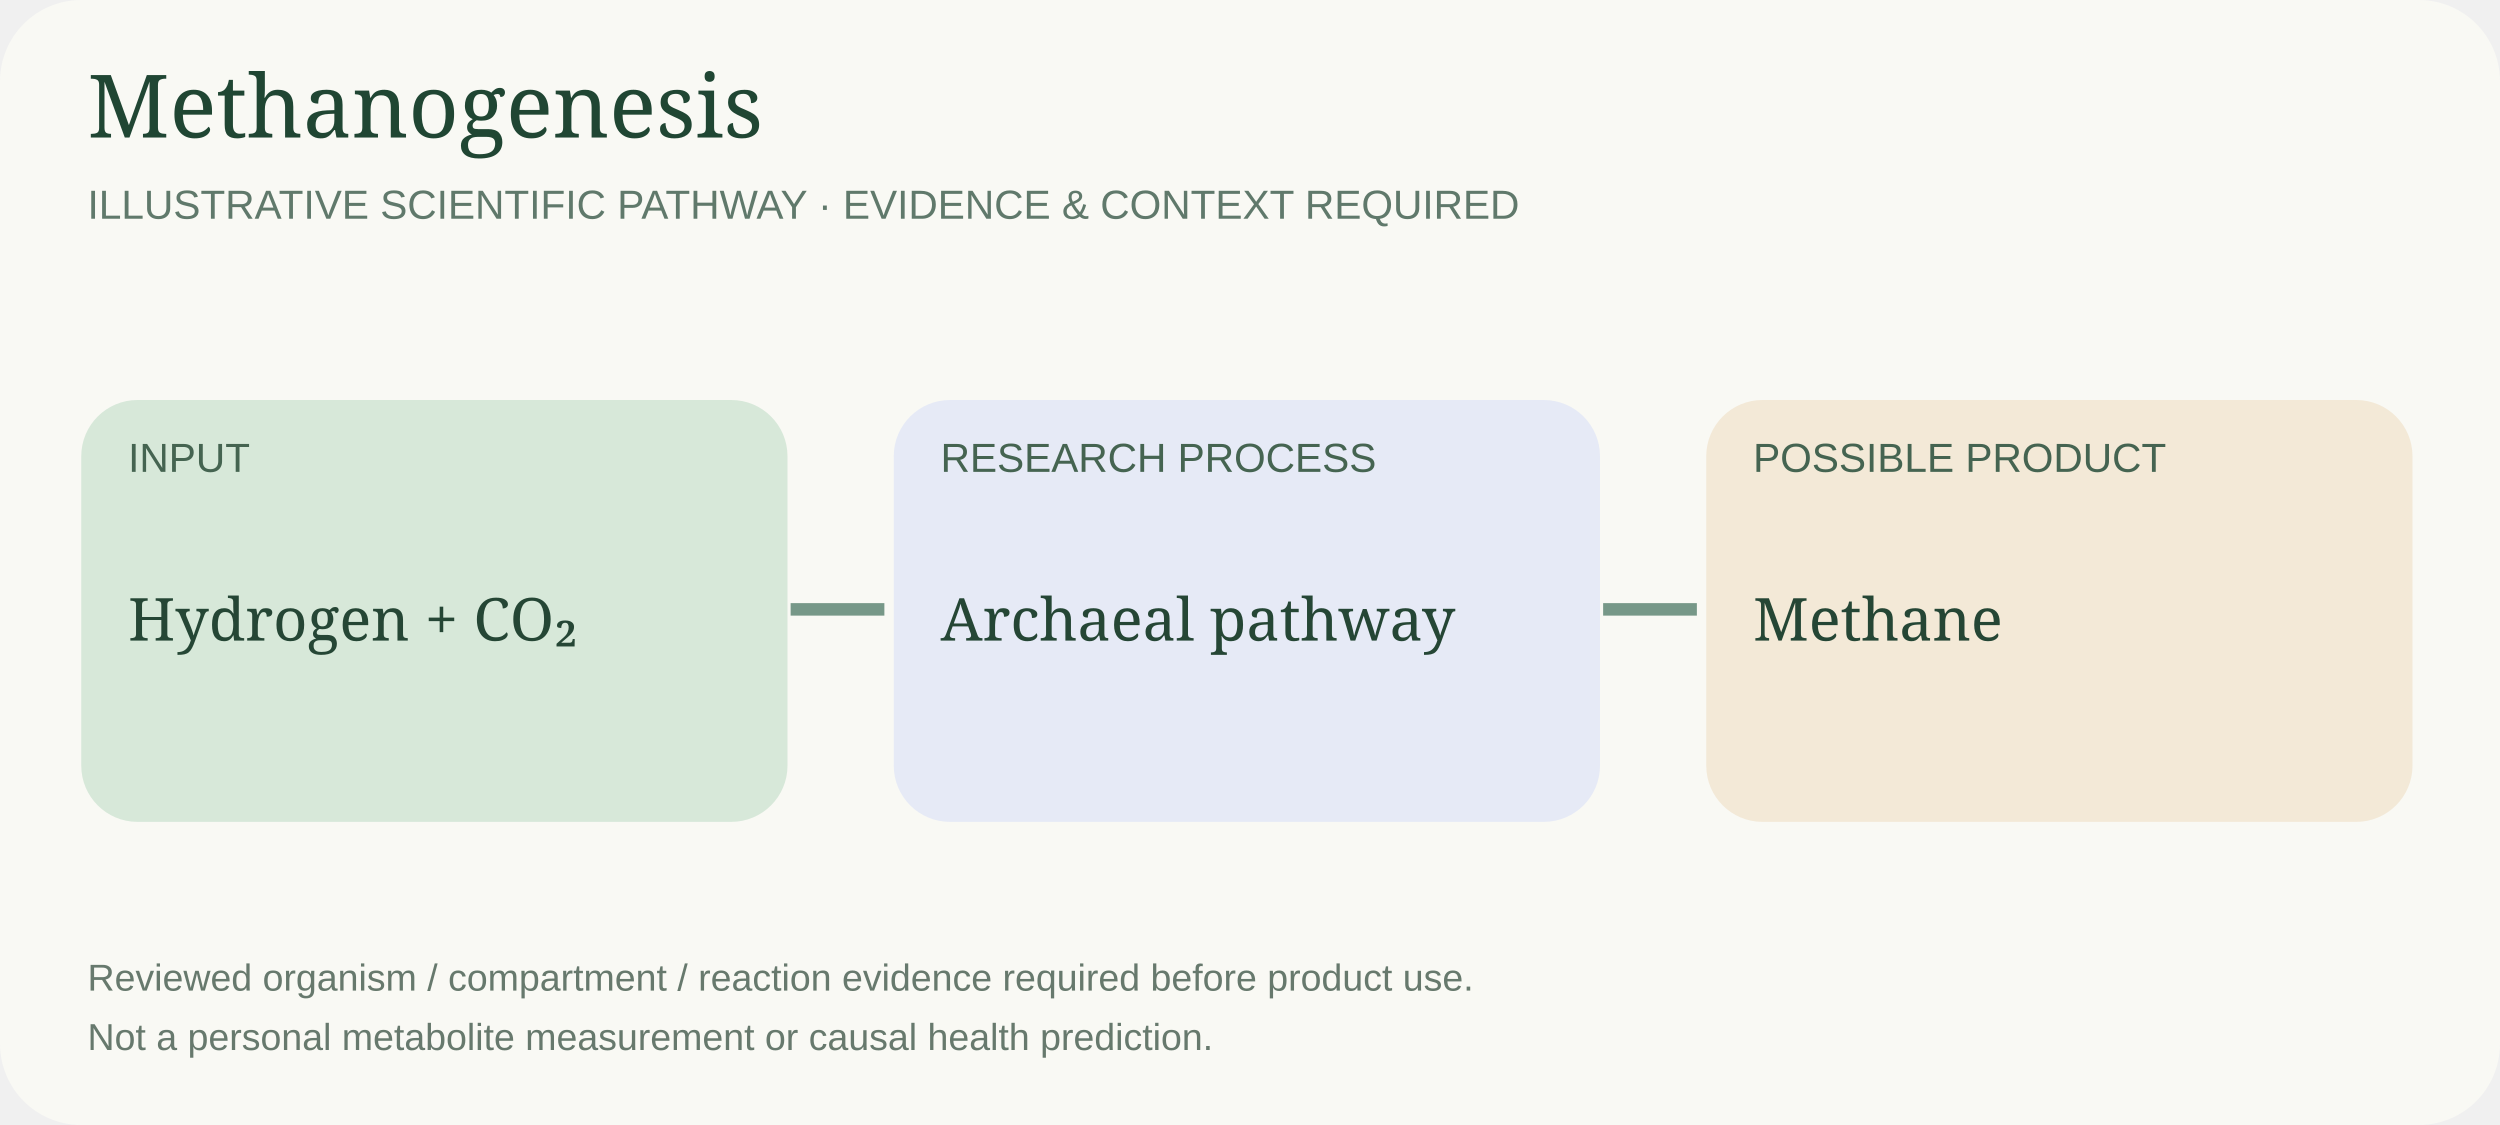
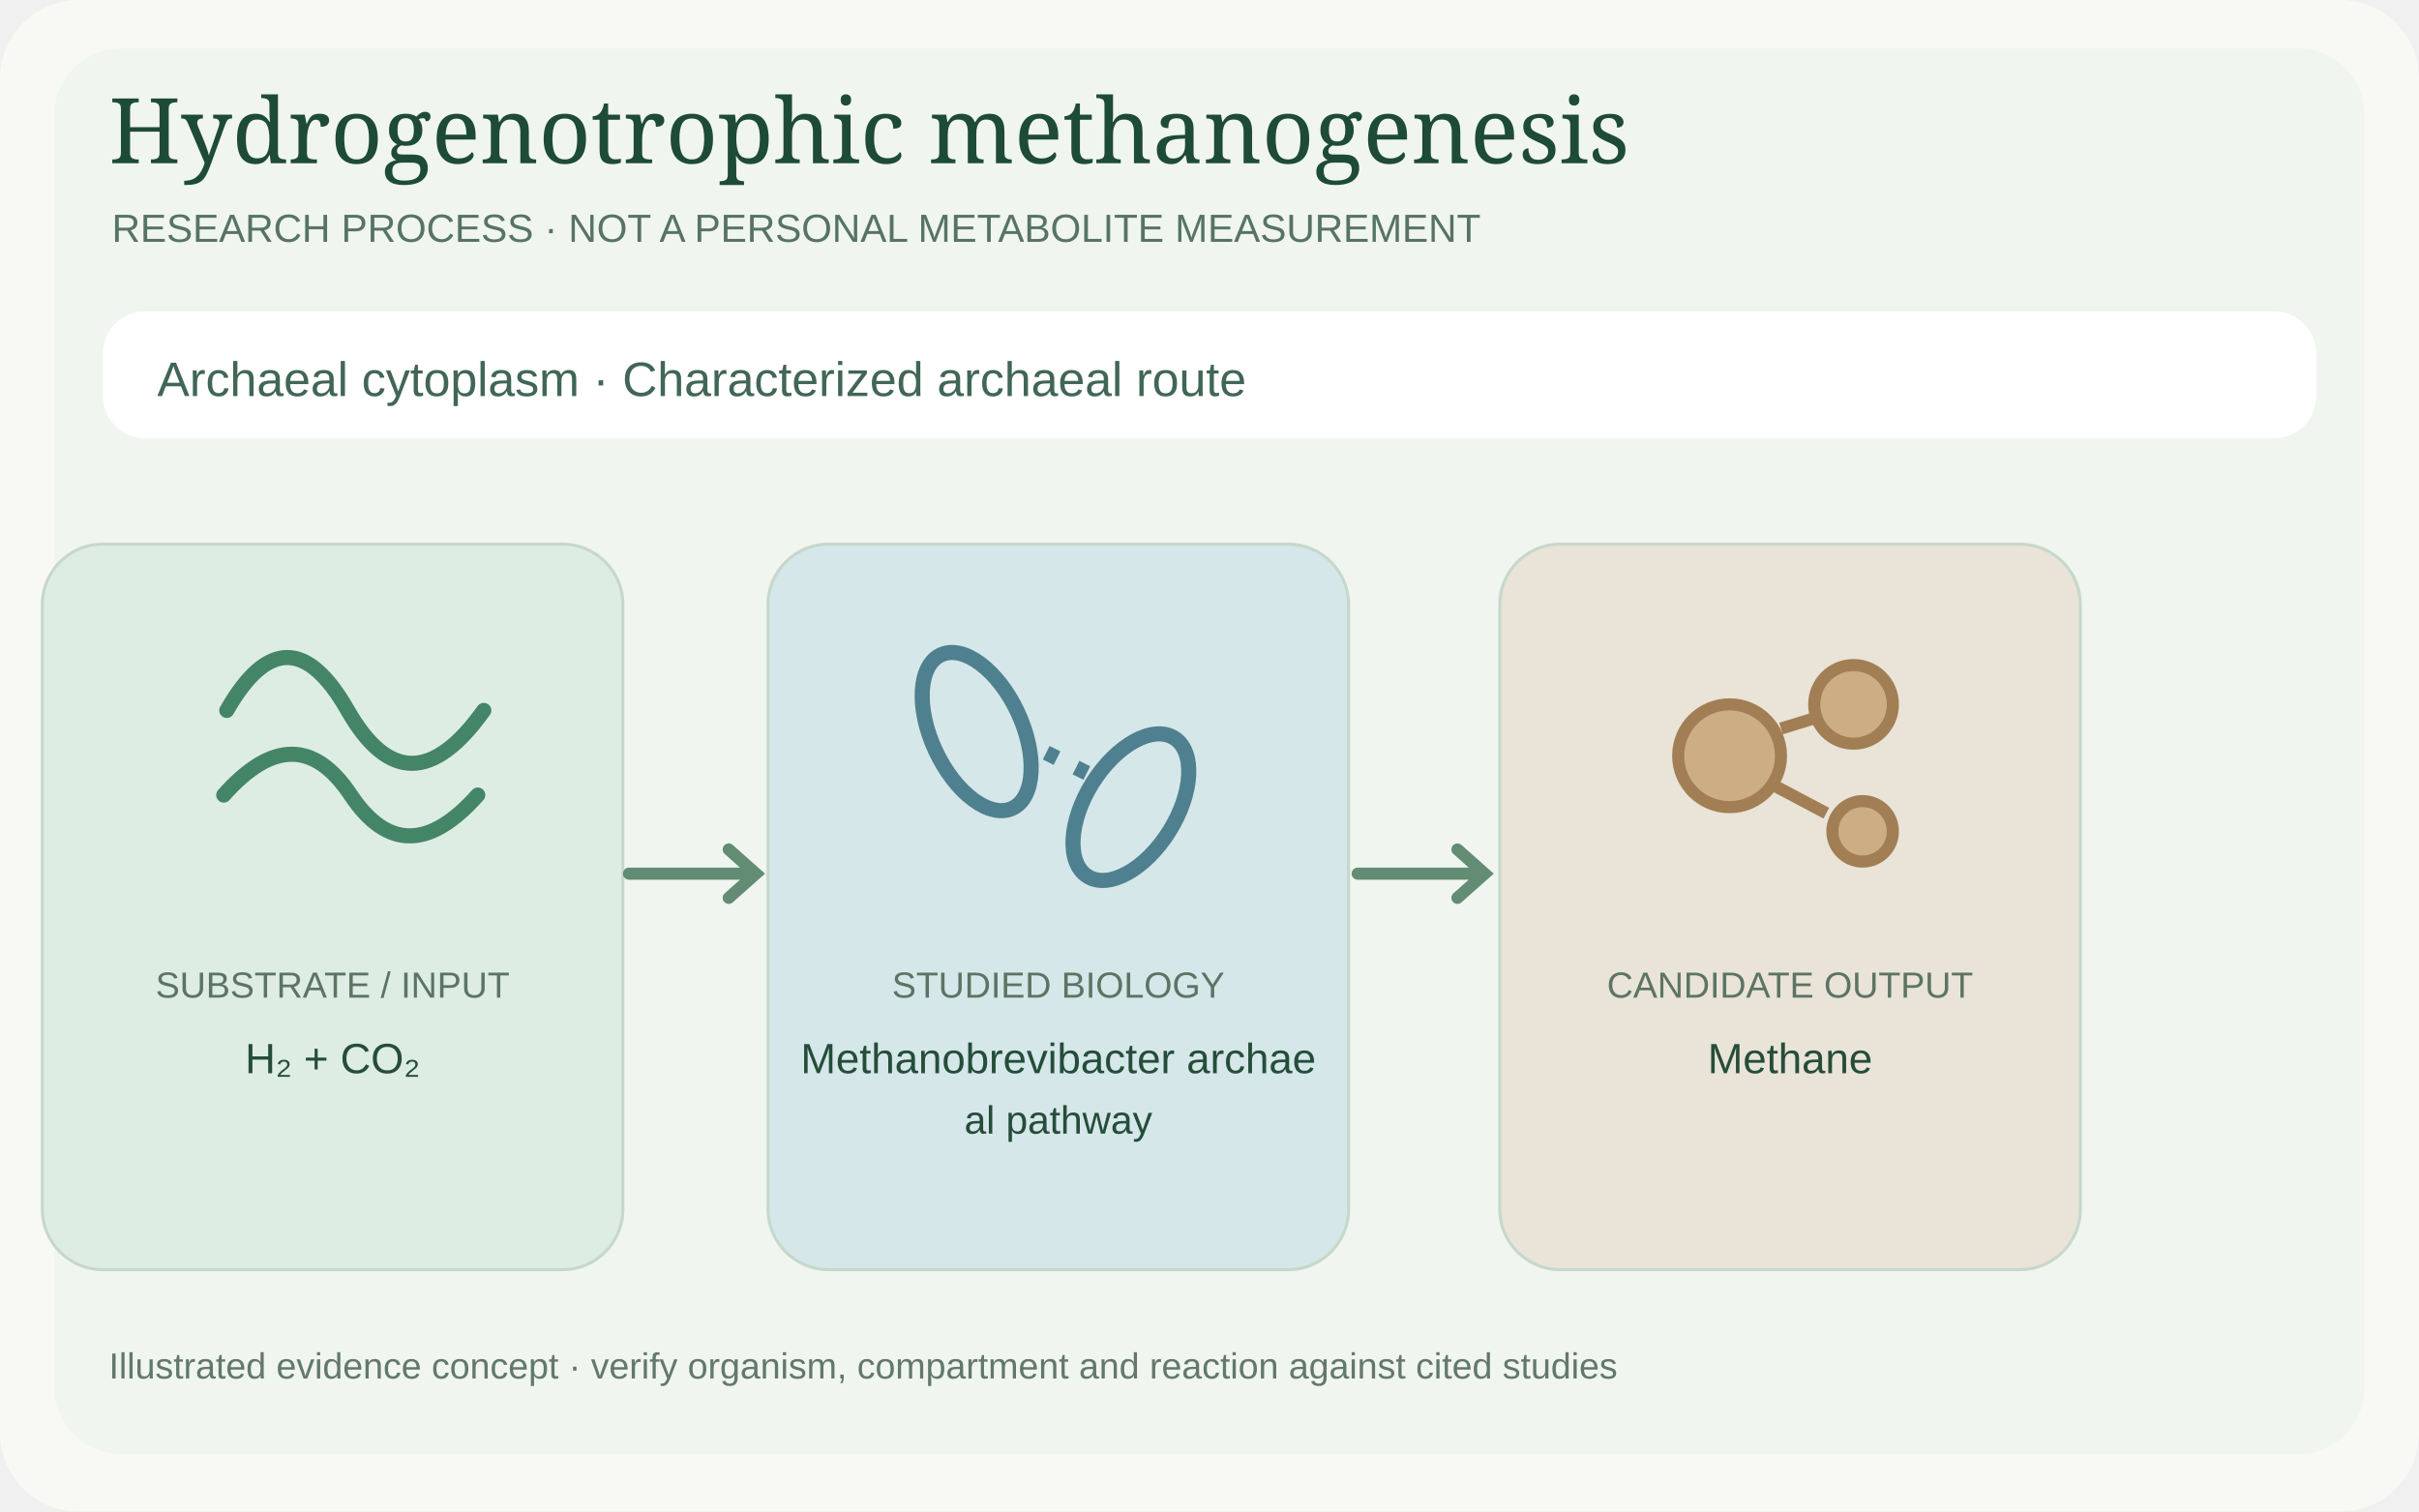
- <svg xmlns="http://www.w3.org/2000/svg" viewBox="0 0 800 360" role="img" aria-label="Conceptual research pathway: Methanogenesis. Hydrogen + CO₂ to Archaeal pathway to Methane. This does not imply a personal measured pathway.">
-   <rect width="800" height="360" rx="26" fill="#F9F9F4" />
-   <text x="28" y="44" font-size="28" fill="#204633" font-family="Georgia">Methanogenesis</text>
-   <text x="28" y="70" font-size="13" fill="#60796B" font-family="Arial">ILLUSTRATIVE SCIENTIFIC PATHWAY · EVIDENCE &amp; CONTEXT REQUIRED</text>
-   <rect x="26" y="128" width="226" height="135" rx="18" fill="#D7E8D9" />
-   <text x="41" y="151" font-size="13" font-family="Arial" fill="#456451">INPUT</text>
-   <text x="41" y="205" font-size="19" font-family="Georgia" fill="#254635">Hydrogen + CO₂</text>
-   <rect x="286" y="128" width="226" height="135" rx="18" fill="#E6EAF6" />
-   <text x="301" y="151" font-size="13" font-family="Arial" fill="#456451">RESEARCH PROCESS</text>
-   <text x="301" y="205" font-size="19" font-family="Georgia" fill="#254635">Archaeal pathway</text>
-   <rect x="546" y="128" width="226" height="135" rx="18" fill="#F3E9D7" />
-   <text x="561" y="151" font-size="13" font-family="Arial" fill="#456451">POSSIBLE PRODUCT</text>
-   <text x="561" y="205" font-size="19" font-family="Georgia" fill="#254635">Methane</text>
-   <path d="M253 195H283M513 195H543" stroke="#779888" stroke-width="4" />
-   <text x="28" y="317" font-family="Arial" font-size="12" fill="#67796D">Reviewed organism / compartment / reaction evidence required before product use.</text>
-   <text x="28" y="336" font-family="Arial" font-size="12" fill="#67796D">Not a personal metabolite measurement or causal health prediction.</text>
+ <svg xmlns="http://www.w3.org/2000/svg" viewBox="0 0 800 500" role="img" aria-label="Illustrated conceptual research pathway Hydrogenotrophic methanogenesis. H₂ + CO₂ through Methanobrevibacter archaeal pathway to Methane. Not measured in your sample.">
+   <rect width="800" height="500" rx="26" fill="#F8F9F4" />
+   <rect x="18" y="16" width="764" height="465" rx="22" fill="#F0F5F0" />
+   <text x="36" y="54" font-family="Georgia,serif" font-size="30" fill="#1E4B36">Hydrogenotrophic methanogenesis</text>
+   <text x="37" y="80" font-family="Arial" font-size="13" fill="#577463">RESEARCH PROCESS · NOT A PERSONAL METABOLITE MEASUREMENT</text>
+   <rect x="34" y="103" rx="14" width="732" height="42" fill="#FFFFFF" />
+   <text x="52" y="131" font-family="Arial" font-size="16" fill="#416655">Archaeal cytoplasm  ·  Characterized archaeal route</text>
+   <rect x="14" y="180" width="192" height="240" rx="20" fill="#DDEDE3" stroke="#C6D8CB" />
+   <g transform="translate(110 250)">
+     <g stroke="#448568" fill="none" stroke-width="5" stroke-linecap="round">
+       <path d="M-35 -15q20-35 40 0t45 0M-36 13q24-27 42 0t42 0" />
+     </g>
+   </g>
+   <text x="110" y="330" font-family="Arial" font-size="12" text-anchor="middle" fill="#5C7464">SUBSTRATE / INPUT</text>
+   <text x="110" y="355" font-family="Arial" font-size="14" text-anchor="middle" fill="#254D3A">H₂ + CO₂</text>
+   <rect x="254" y="180" width="192" height="240" rx="20" fill="#D5E7E8" stroke="#C6D8CB" />
+   <g transform="translate(350 250)">
+     <g stroke="#4F8090" stroke-width="5" fill="none">
+       <ellipse cx="-27" cy="-8" rx="15" ry="28" transform="rotate(-25 -27 -8)" />
+       <ellipse cx="24" cy="17" rx="15" ry="27" transform="rotate(32 24 17)" />
+       <path d="M-4 -1l16 8" stroke-dasharray="4 7" />
+     </g>
+   </g>
+   <text x="350" y="330" font-family="Arial" font-size="12" text-anchor="middle" fill="#5C7464">STUDIED BIOLOGY</text>
+   <text x="350" y="355" font-family="Arial" font-size="14" text-anchor="middle" fill="#254D3A">Methanobrevibacter archae</text>
+   <text x="350" y="375" font-family="Arial" font-size="13" text-anchor="middle" fill="#254D3A">al pathway</text>
+   <rect x="496" y="180" width="192" height="240" rx="20" fill="#E9E3D8" stroke="#C6D8CB" />
+   <g transform="translate(592 250)">
+     <g stroke="#A17E54" stroke-width="4" fill="#CDAE84">
+       <circle cx="-20" cy="0" r="17" />
+       <circle cx="21" cy="-17" r="13" />
+       <circle cx="24" cy="25" r="10" />
+       <path d="M-3 -9L10 -13M-5 10L12 19" />
+     </g>
+   </g>
+   <text x="592" y="330" font-family="Arial" font-size="12" text-anchor="middle" fill="#5C7464">CANDIDATE OUTPUT</text>
+   <text x="592" y="355" font-family="Arial" font-size="14" text-anchor="middle" fill="#254D3A">Methane</text>
+   <g fill="none" stroke="#628C73" stroke-width="4" stroke-linecap="round">
+     <path d="M208 289h42m-9-8 9 8-9 8M449 289h42m-9-8 9 8-9 8" />
+   </g>
+   <text x="36" y="456" font-family="Arial" font-size="12" fill="#62786B">Illustrated evidence concept · verify organism, compartment and reaction against cited studies</text>
</svg>
